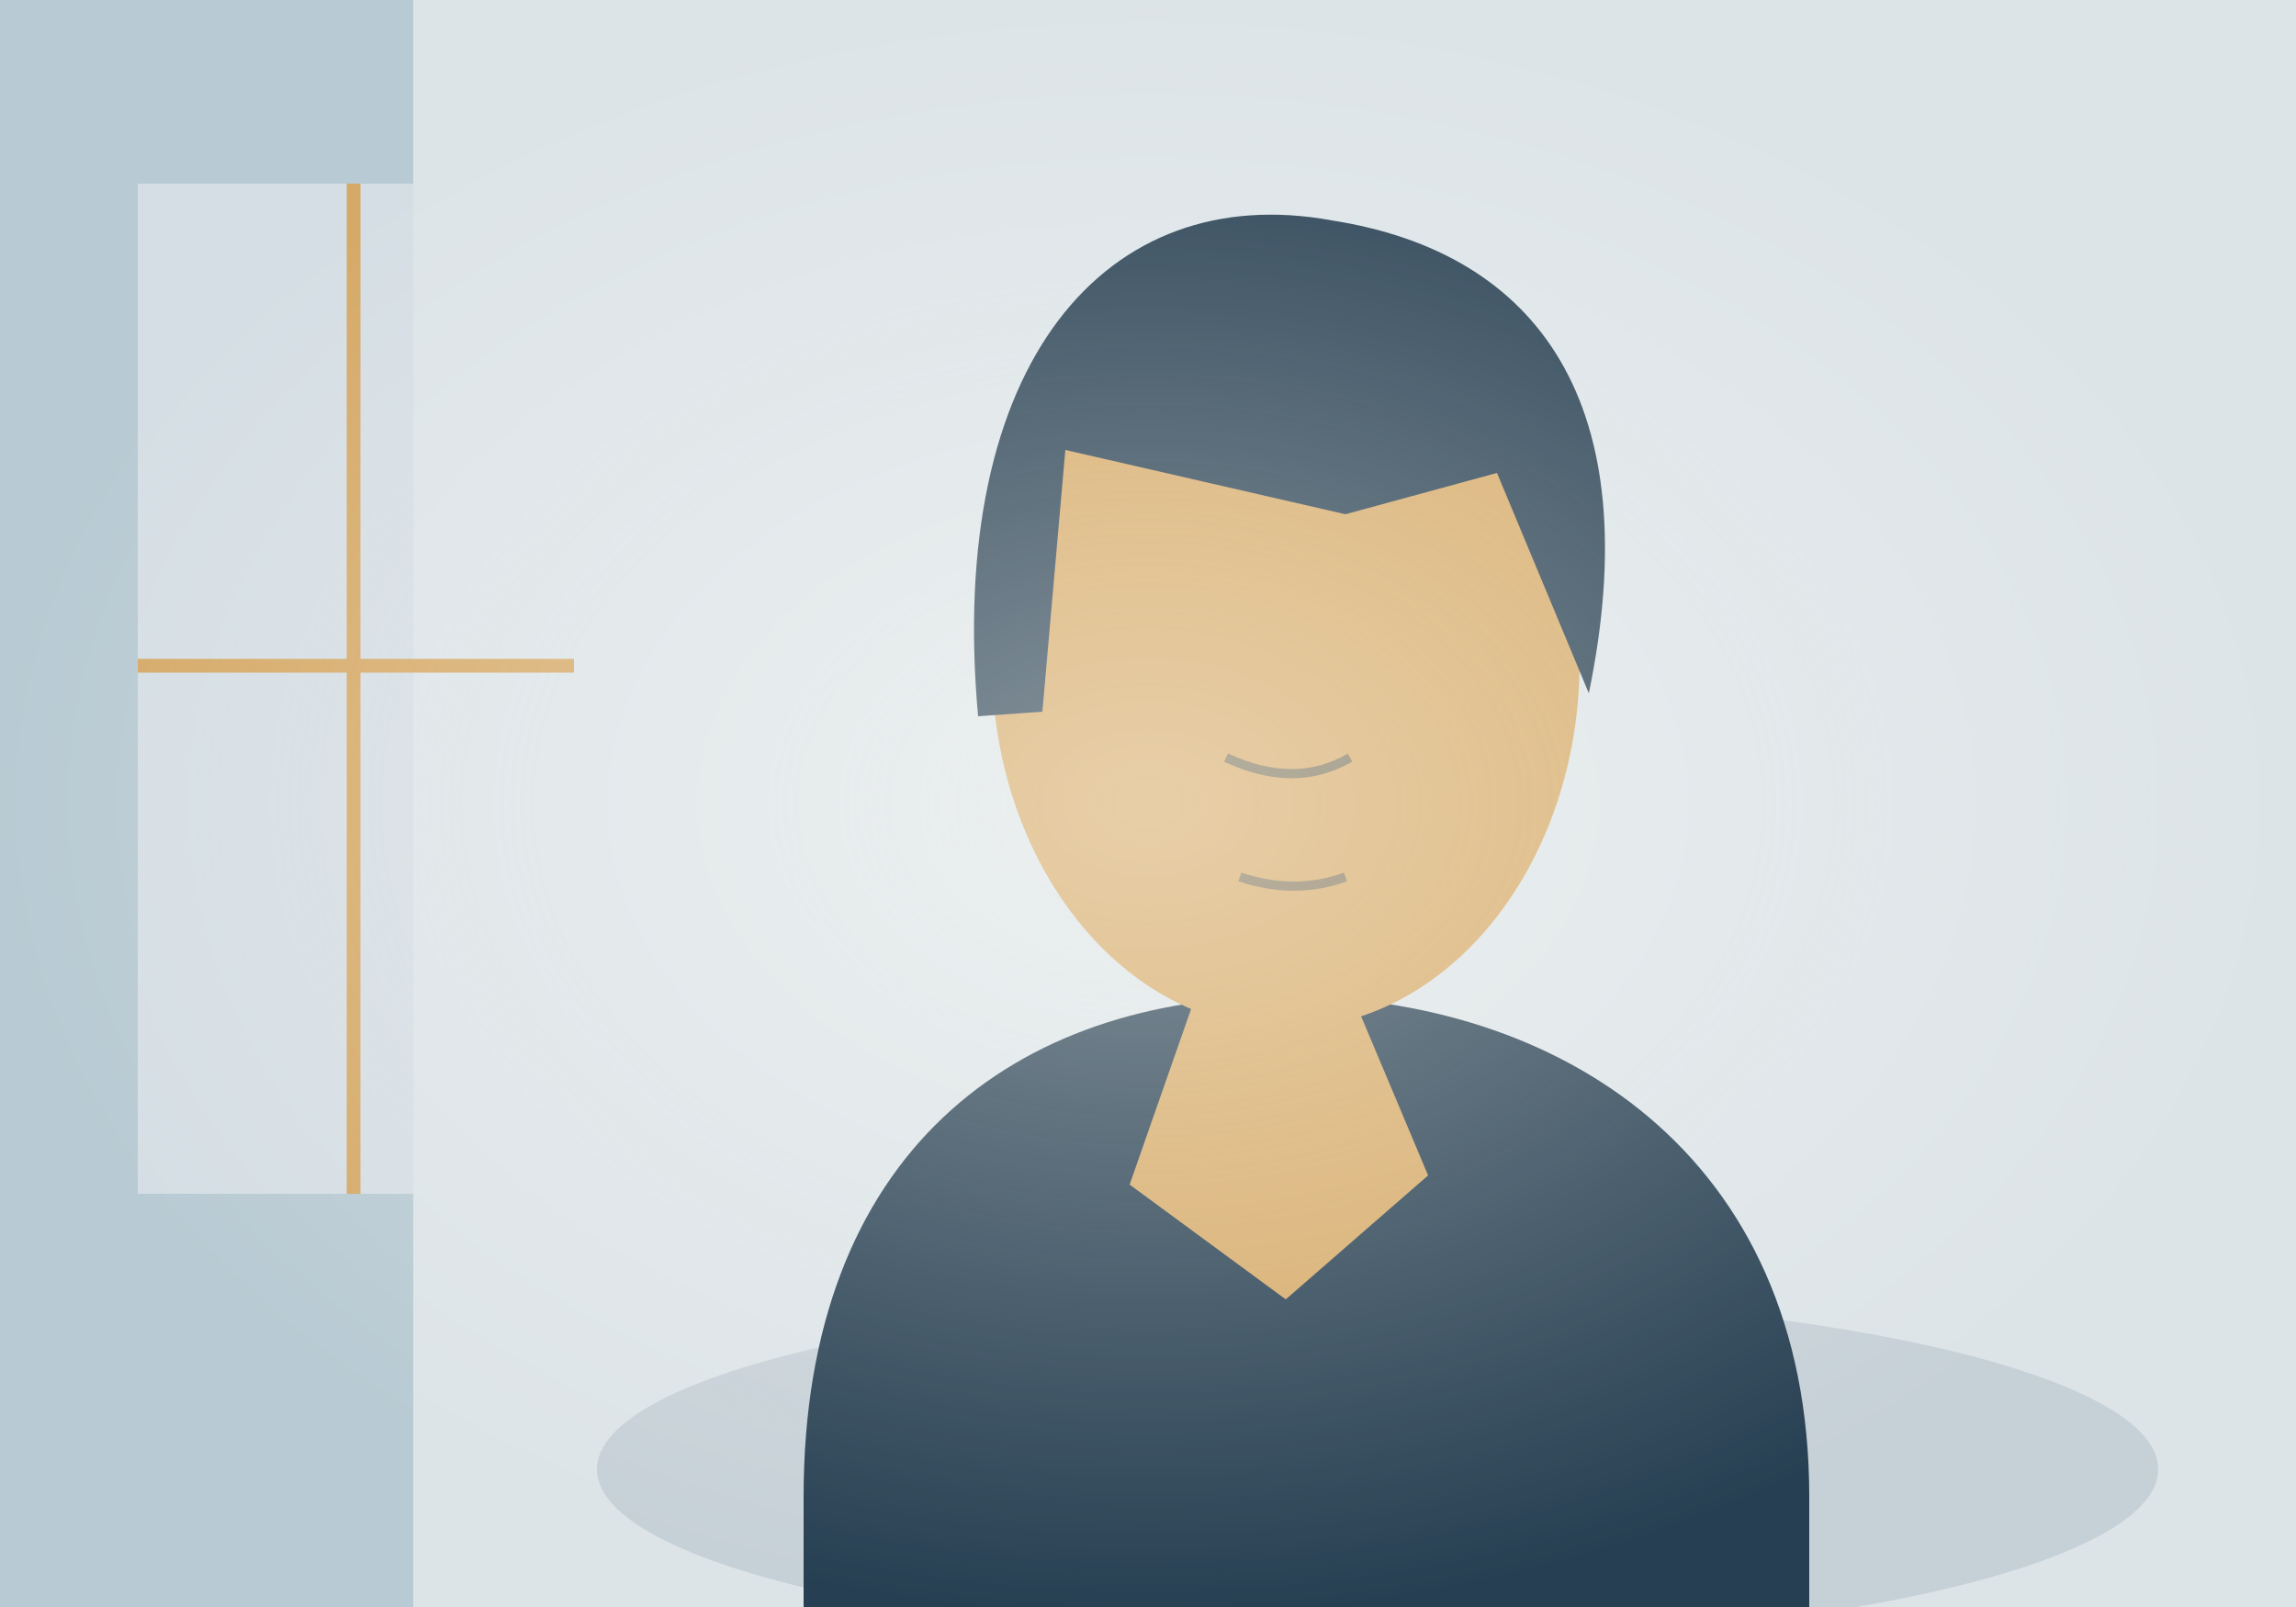
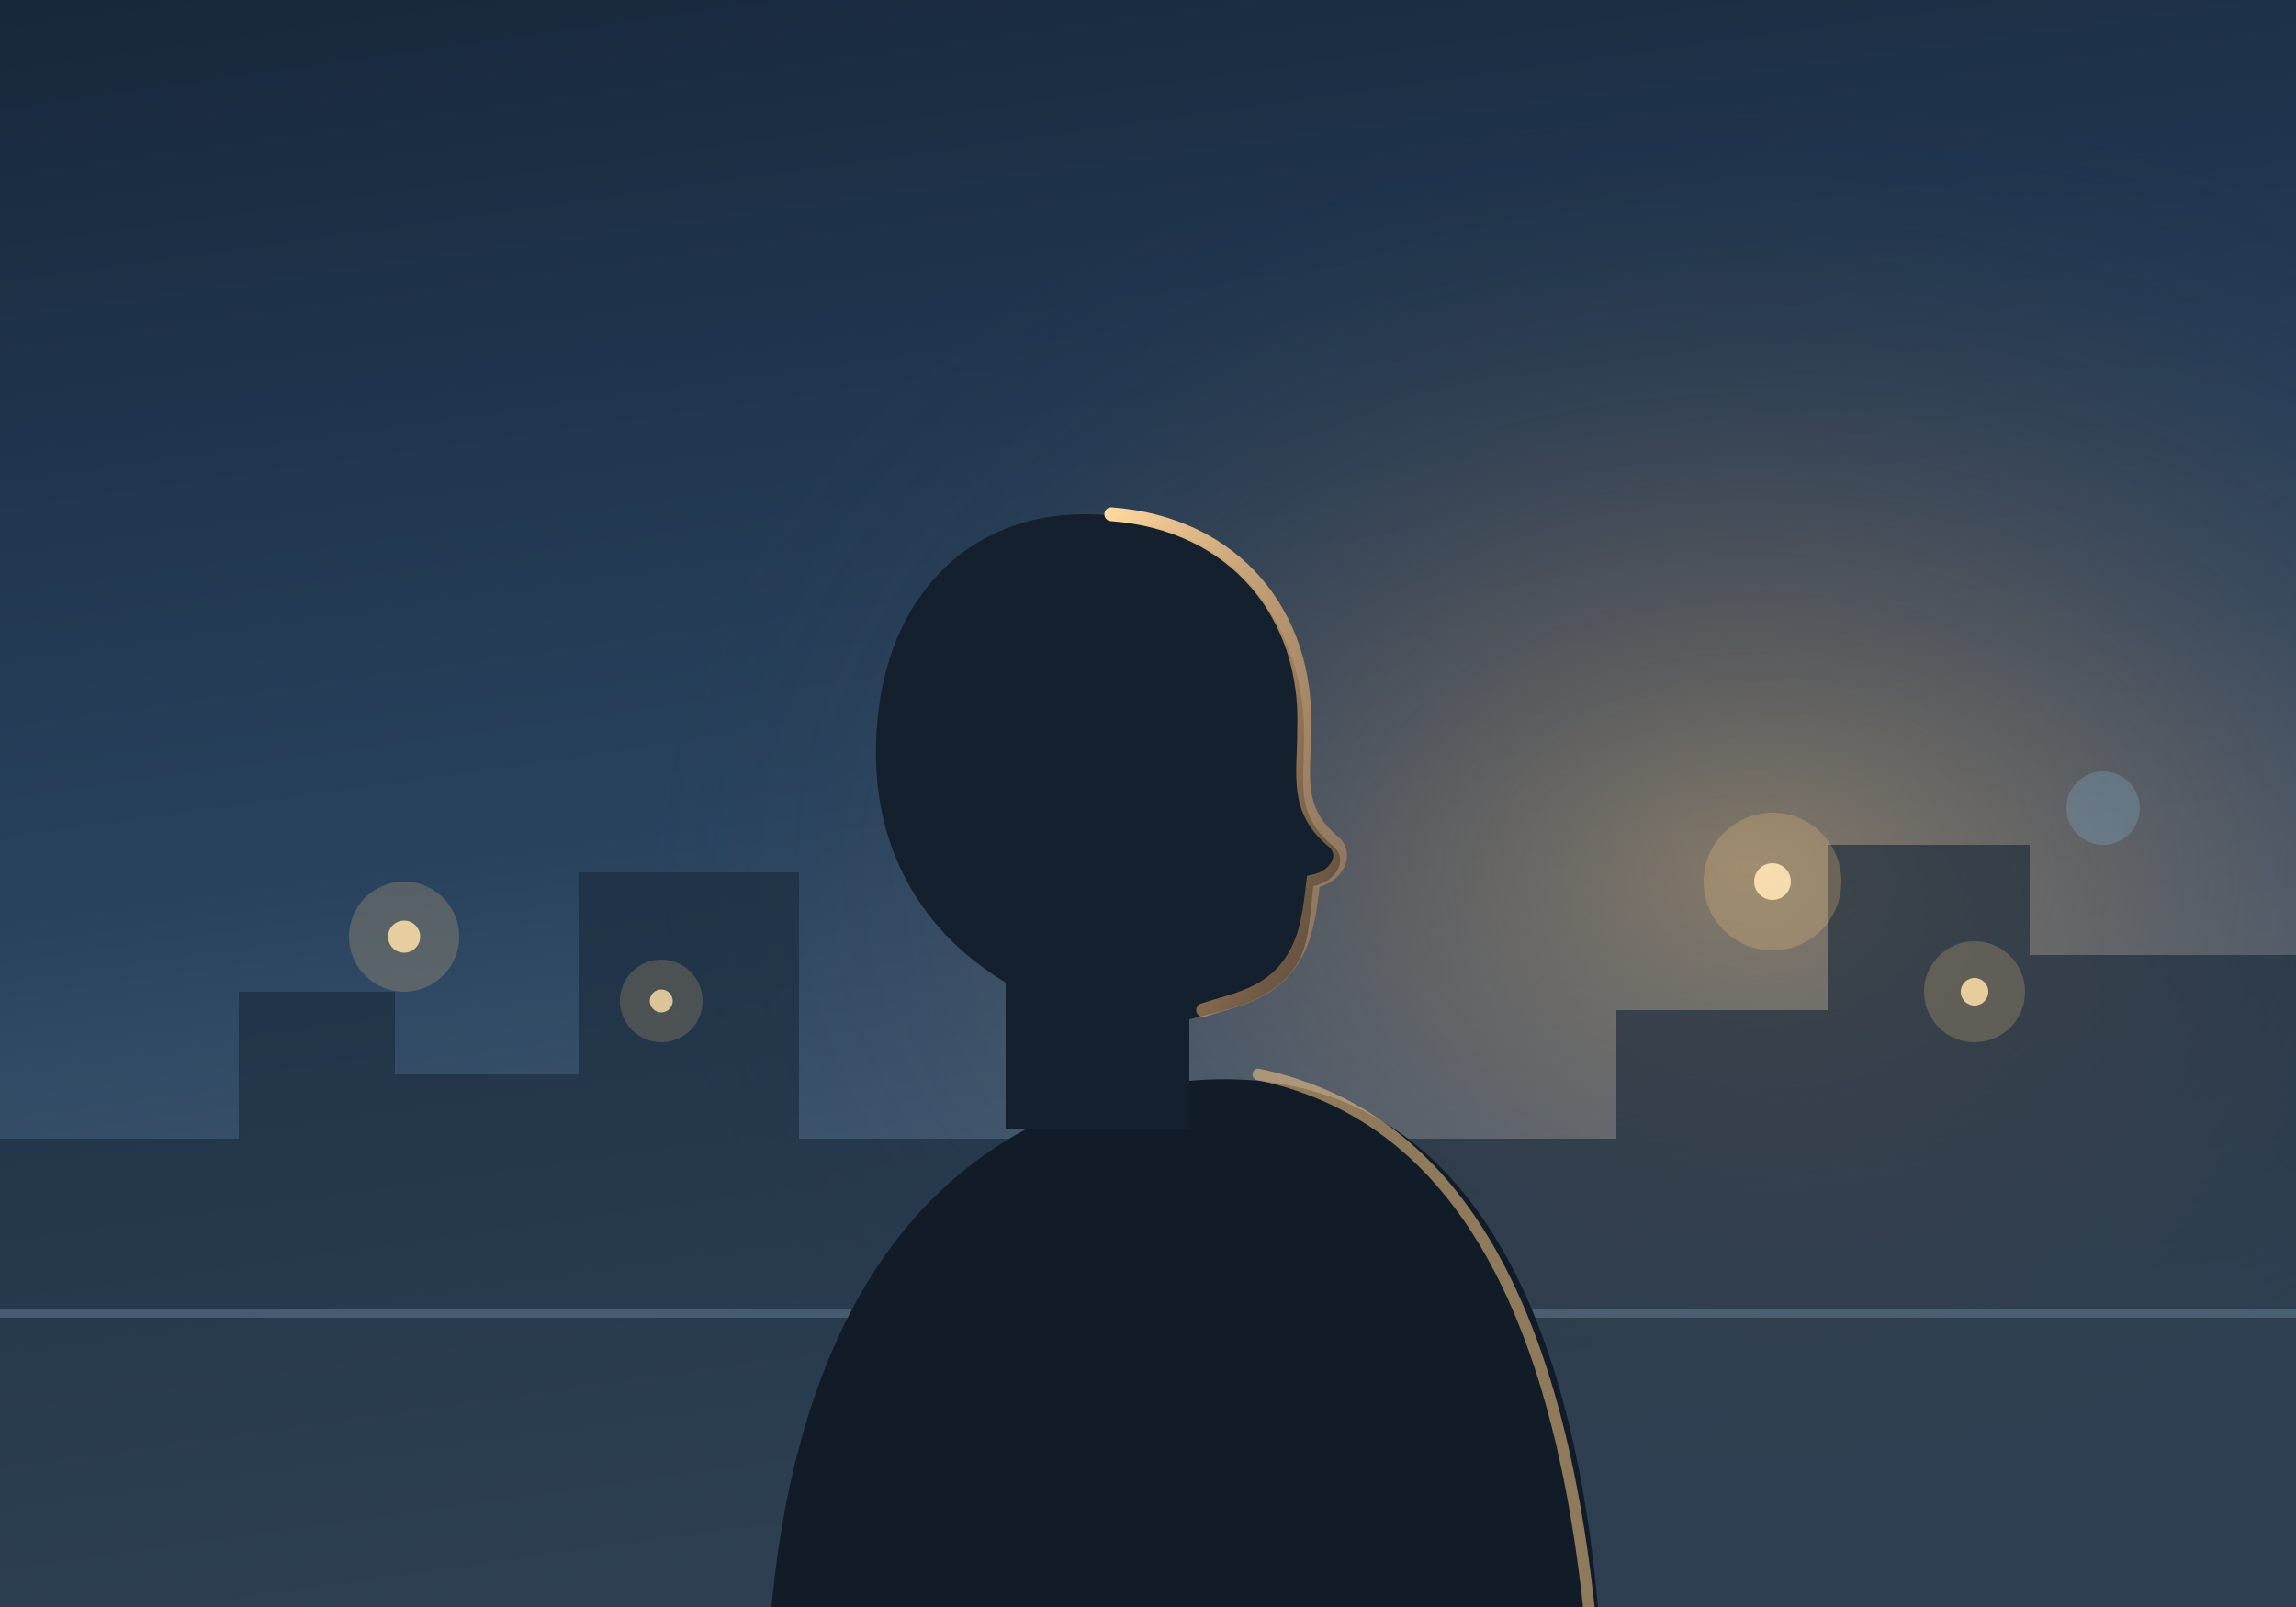
- <svg xmlns="http://www.w3.org/2000/svg" width="500" height="350" viewBox="0 0 500 350">
+ <svg xmlns="http://www.w3.org/2000/svg" width="500" height="350" viewBox="0 0 500 350" fill="none">
  <defs>
-     <linearGradient id="glass" x1="0" x2="1">
-       <stop stop-color="#d5a967" stop-opacity=".5" />
-       <stop offset=".5" stop-color="#d5a967" />
-       <stop offset="1" stop-color="#263f52" stop-opacity=".8" />
+     <linearGradient id="sky" x1="0" y1="0" x2="0.2" y2="1">
+       <stop offset="0%" stop-color="#17273b" />
+       <stop offset="55%" stop-color="#28425e" />
+       <stop offset="100%" stop-color="#53687e" />
    </linearGradient>
-     <radialGradient id="light">
-       <stop stop-color="#fffdf8" stop-opacity=".45" />
-       <stop offset="1" stop-color="#fffdf8" stop-opacity="0" />
+     <radialGradient id="duskGlow" cx="76%" cy="54%" r="48%">
+       <stop offset="0%" stop-color="#f2b86d" stop-opacity="0.42" />
+       <stop offset="55%" stop-color="#d69156" stop-opacity="0.12" />
+       <stop offset="100%" stop-color="#28425e" stop-opacity="0" />
    </radialGradient>
+     <linearGradient id="rim" x1="0" y1="0" x2="1" y2="1">
+       <stop offset="0%" stop-color="#ffd89e" />
+       <stop offset="100%" stop-color="#e39a54" stop-opacity="0.3" />
+     </linearGradient>
  </defs>
-   <rect width="500" height="350" fill="#dce4e8" />
-   <path d="M0 0h90v350H0z" fill="#94afbd" opacity=".5" />
-   <path d="M30 40h95v220H30z" fill="#dce4e8" opacity=".8" />
-   <path d="M77 40v220M30 145h95" stroke="#d5a967" stroke-width="3" />
-   <ellipse cx="300" cy="320" rx="170" ry="38" fill="#263f52" opacity=".12" />
-   <path d="M175 350v-24c0-75 46-109 105-109s114 34 114 109v24" fill="#263f52" />
-   <path d="m260 218-14 40 34 25 31-27-16-38" fill="#d5a967" />
-   <ellipse cx="280" cy="144" rx="64" ry="80" fill="#d5a967" />
-   <path d="M213 156c-7-77 28-117 77-108 45 7 69 40 56 103l-20-48-33 9-61-14-5 57" fill="#263f52" />
-   <path d="M267 165q15 7 27 0" fill="none" stroke="#263f52" stroke-width="2" opacity=".5" />
-   <path d="M270 191q12 4 23 0" fill="none" stroke="#263f52" stroke-width="2" opacity=".45" />
-   <rect width="500" height="350" fill="url(#light)" />
+   <rect width="500" height="350" fill="url(#sky)" />
+   <rect width="500" height="350" fill="url(#duskGlow)" />
+   <path d="M0 248h52v-32h34v18h40v-44h48v58h178v-28h46v-36h44v24h58v142H0Z" fill="#1a293a" opacity="0.65" />
+   <circle cx="88" cy="204" r="12" fill="#f7c87e" opacity="0.22" />
+   <circle cx="88" cy="204" r="3.5" fill="#ffe1a8" opacity="0.85" />
+   <circle cx="144" cy="218" r="9" fill="#f7c87e" opacity="0.2" />
+   <circle cx="144" cy="218" r="2.5" fill="#ffe1a8" opacity="0.8" />
+   <circle cx="386" cy="192" r="15" fill="#f7c87e" opacity="0.25" />
+   <circle cx="386" cy="192" r="4" fill="#ffe4b5" opacity="0.9" />
+   <circle cx="430" cy="216" r="11" fill="#f7c87e" opacity="0.22" />
+   <circle cx="430" cy="216" r="3" fill="#ffe1a8" opacity="0.85" />
+   <circle cx="458" cy="176" r="8" fill="#8bc2eb" opacity="0.24" />
+   <line x1="0" y1="286" x2="500" y2="286" stroke="#85a2bd" stroke-opacity="0.32" stroke-width="2" />
+   <path d="M168 350c6-64 34-106 86-114 48-7 86 24 94 114Z" fill="#121c29" />
+   <path d="M236 112c30 0 48 22 48 48 0 11-2 17 6 24 4 3 1 8-4 9-1 9-1 14-5 19-6 7-15 8-22 10v24h-40v-32c-20-12-30-32-28-56 2-28 20-46 45-46Z" fill="#14202e" />
+   <path d="M242 112c27 2 43 22 42 47 0 10-2 17 6 24 4 3 1 8-4 9-1 9-2 14-6 19-5 6-12 7-18 9" stroke="url(#rim)" stroke-width="3" stroke-linecap="round" />
+   <path d="M274 234c38 8 64 42 72 116" stroke="#f5c685" stroke-opacity="0.55" stroke-width="2.5" stroke-linecap="round" />
</svg>
